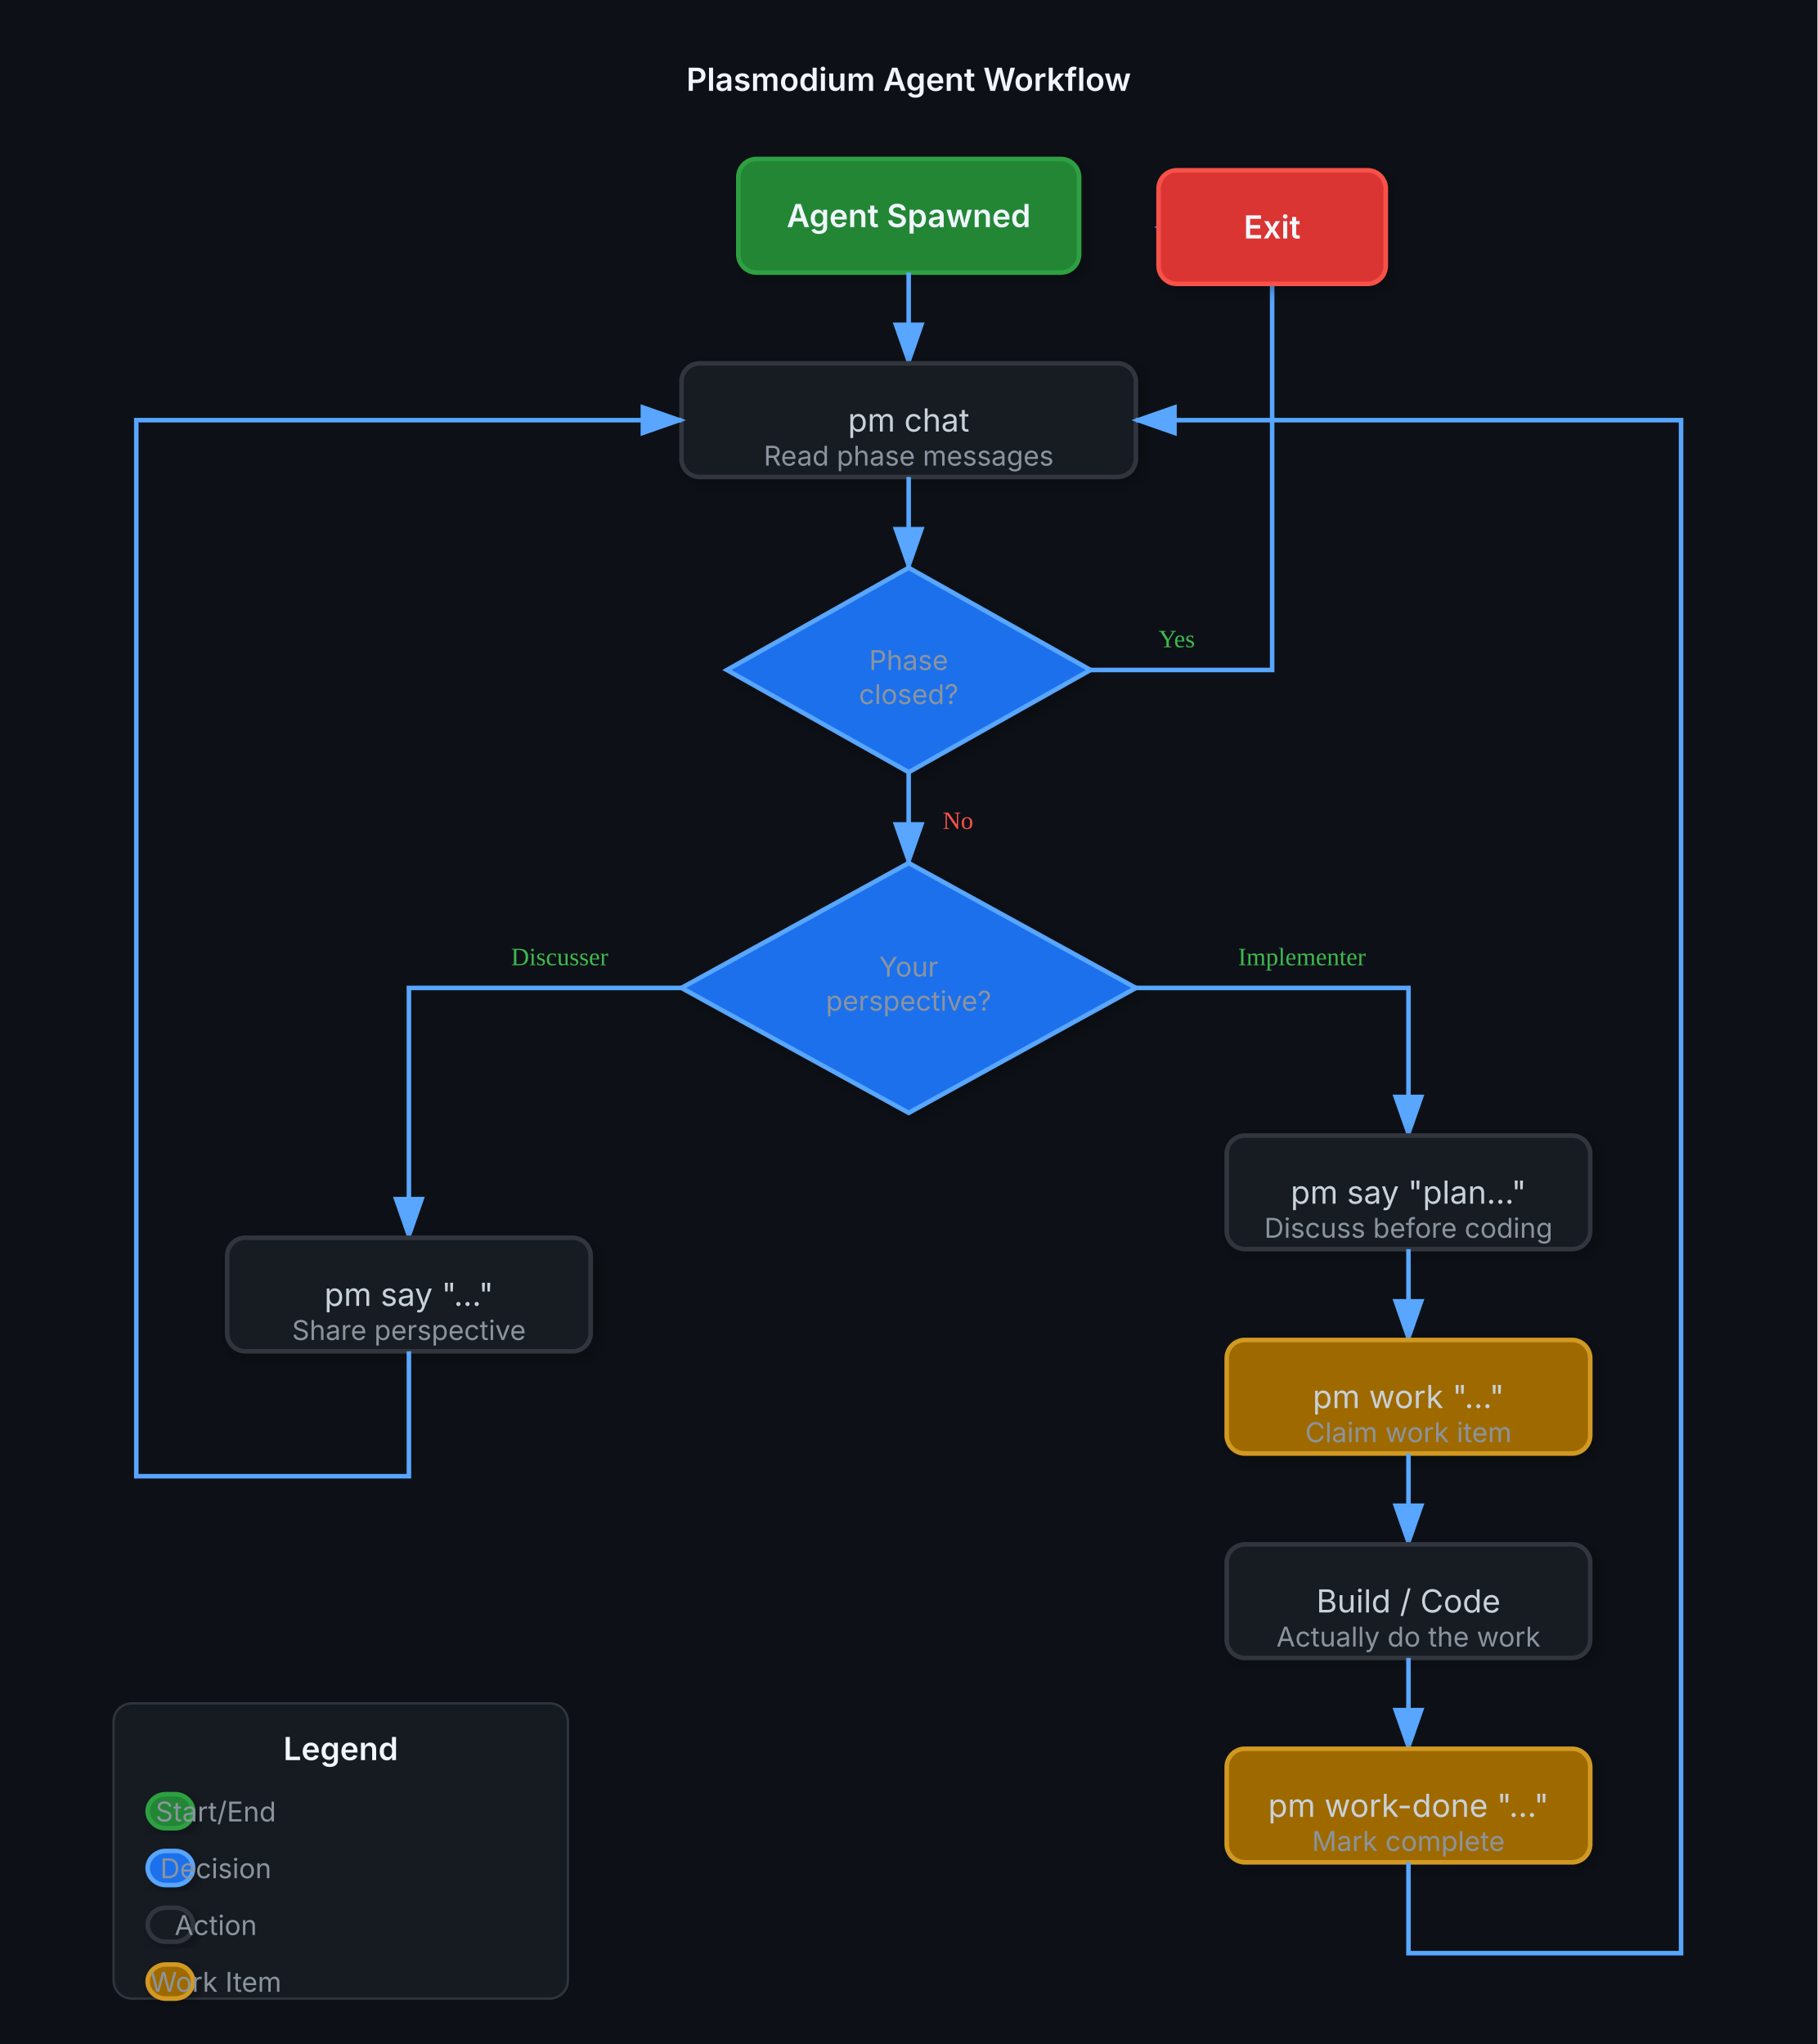
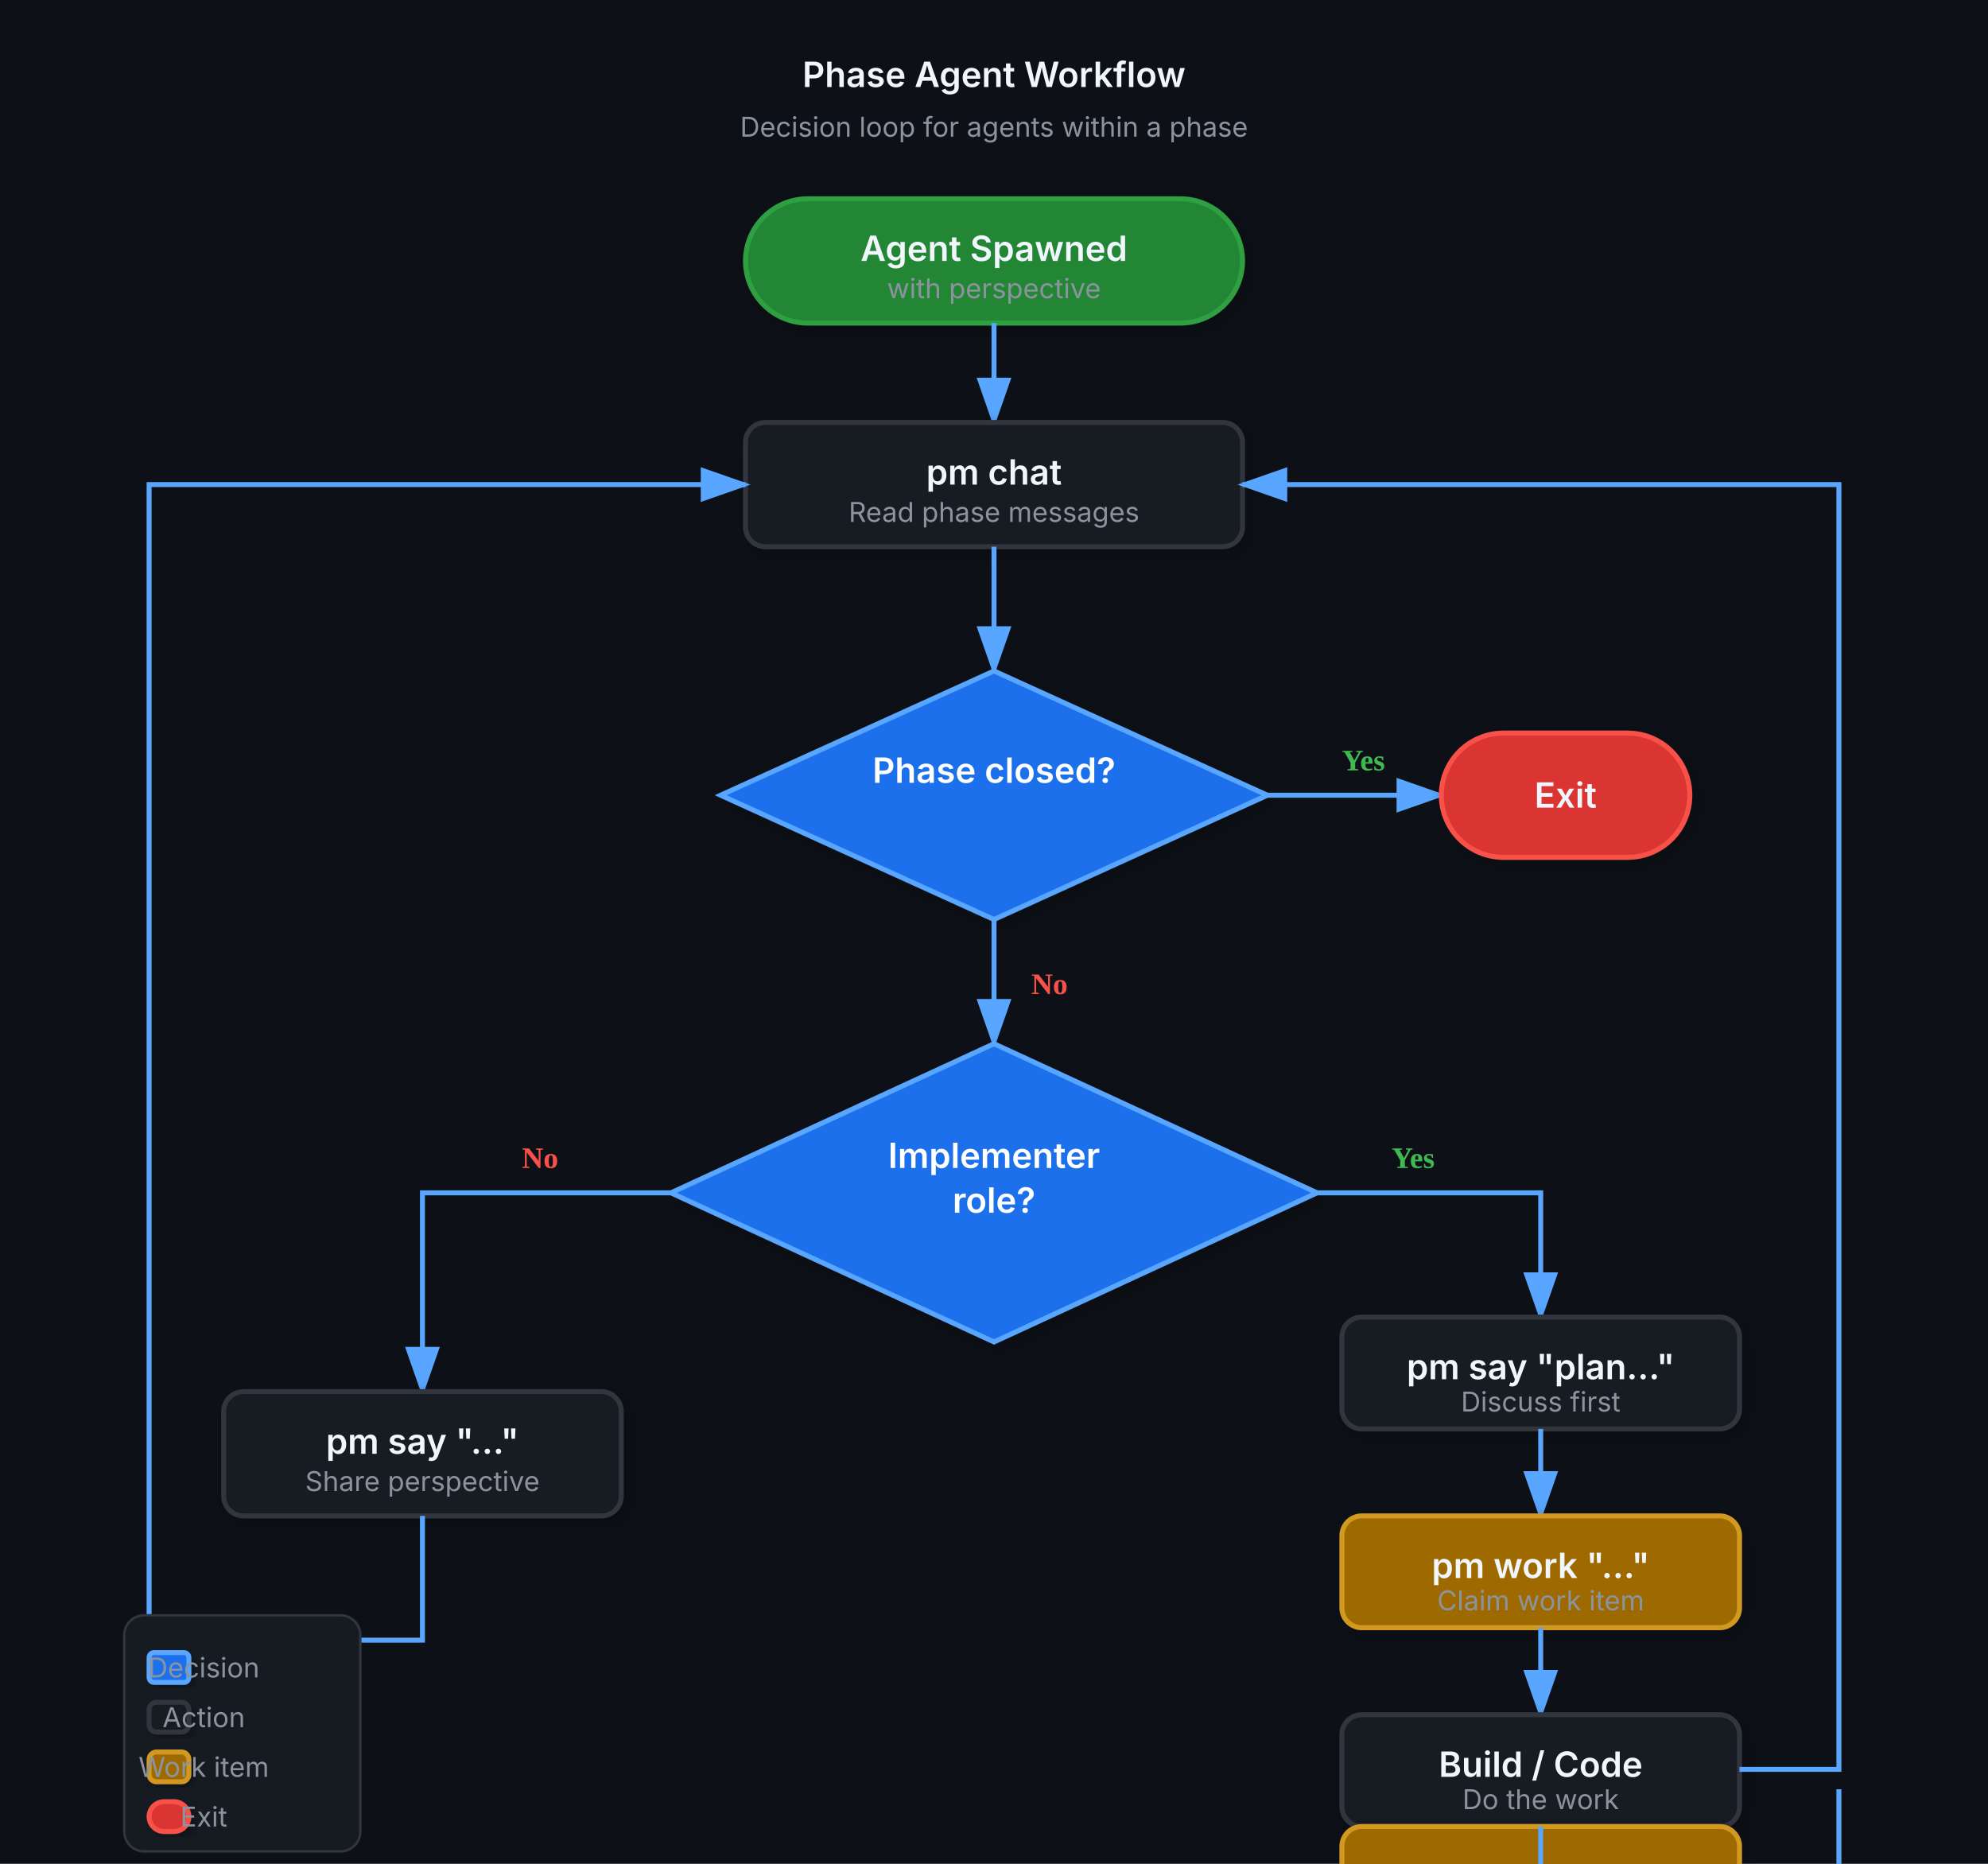
- <svg xmlns="http://www.w3.org/2000/svg" viewBox="0 0 800 900">
+ <svg xmlns="http://www.w3.org/2000/svg" viewBox="0 0 800 750">
  <defs>
    <marker id="arrowhead" markerWidth="10" markerHeight="7" refX="9" refY="3.5" orient="auto">
      <polygon points="0 0, 10 3.5, 0 7" fill="#58a6ff" />
    </marker>
    <filter id="shadow" x="-20%" y="-20%" width="140%" height="140%">
      <feDropShadow dx="2" dy="2" stdDeviation="3" flood-opacity="0.3" />
    </filter>
  </defs>
  <style>
-     .box { fill: #161b22; stroke: #30363d; stroke-width: 2; rx: 8; filter: url(#shadow); }
+     .box { fill: #161b22; stroke: #30363d; stroke-width: 2; filter: url(#shadow); }
    .box-start { fill: #238636; stroke: #2ea043; }
    .box-end { fill: #da3633; stroke: #f85149; }
    .box-decision { fill: #1f6feb; stroke: #58a6ff; }
    .box-action { fill: #161b22; stroke: #30363d; }
    .box-work { fill: #9e6a03; stroke: #d29922; }
    .text { font-family: -apple-system, BlinkMacSystemFont, 'Segoe UI', sans-serif; fill: #c9d1d9; font-size: 14px; text-anchor: middle; }
-     .text-small { font-size: 12px; fill: #8b949e; }
+     .text-small { font-size: 11px; fill: #8b949e; }
    .text-bold { font-weight: 600; fill: #f0f6fc; }
+     .text-white { fill: #ffffff; }
    .arrow { stroke: #58a6ff; stroke-width: 2; fill: none; marker-end: url(#arrowhead); }
-     .label { font-size: 11px; fill: #3fb950; font-weight: 500; }
+     .label { font-size: 12px; fill: #3fb950; font-weight: 600; }
    .label-no { fill: #f85149; }
  </style>
-   <rect width="800" height="900" fill="#0d1117" />
-   <text x="400" y="40" class="text text-bold" font-size="20">Plasmodium Agent Workflow</text>
-   <rect x="325" y="70" width="150" height="50" class="box box-start" rx="25" />
-   <text x="400" y="100" class="text text-bold">Agent Spawned</text>
-   <path d="M400 120 L400 160" class="arrow" />
-   <rect x="300" y="160" width="200" height="50" class="box box-action" />
-   <text x="400" y="190" class="text">pm chat</text>
-   <text x="400" y="205" class="text text-small">Read phase messages</text>
-   <path d="M400 210 L400 250" class="arrow" />
-   <polygon points="400,250 480,295 400,340 320,295" class="box box-decision" />
-   <text x="400" y="295" class="text text-small">Phase</text>
-   <text x="400" y="310" class="text text-small">closed?</text>
-   <path d="M480 295 L560 295 L560 100 L510 100" class="arrow" />
-   <text x="510" y="285" class="label">Yes</text>
-   <rect x="510" y="75" width="100" height="50" class="box box-end" rx="25" />
-   <text x="560" y="105" class="text text-bold">Exit</text>
-   <path d="M400 340 L400 380" class="arrow" />
-   <text x="415" y="365" class="label label-no">No</text>
-   <polygon points="400,380 500,435 400,490 300,435" class="box box-decision" />
-   <text x="400" y="430" class="text text-small">Your</text>
-   <text x="400" y="445" class="text text-small">perspective?</text>
-   <path d="M300 435 L180 435 L180 545" class="arrow" />
-   <text x="225" y="425" class="label">Discusser</text>
-   <rect x="100" y="545" width="160" height="50" class="box box-action" />
-   <text x="180" y="575" class="text">pm say "..."</text>
-   <text x="180" y="590" class="text text-small">Share perspective</text>
-   <path d="M180 595 L180 650 L60 650 L60 185 L300 185" class="arrow" />
-   <path d="M500 435 L620 435 L620 500" class="arrow" />
-   <text x="545" y="425" class="label">Implementer</text>
-   <rect x="540" y="500" width="160" height="50" class="box box-action" />
-   <text x="620" y="530" class="text">pm say "plan..."</text>
-   <text x="620" y="545" class="text text-small">Discuss before coding</text>
-   <path d="M620 550 L620 590" class="arrow" />
-   <rect x="540" y="590" width="160" height="50" class="box box-work" />
-   <text x="620" y="620" class="text">pm work "..."</text>
-   <text x="620" y="635" class="text text-small">Claim work item</text>
-   <path d="M620 640 L620 680" class="arrow" />
-   <rect x="540" y="680" width="160" height="50" class="box box-action" />
-   <text x="620" y="710" class="text">Build / Code</text>
-   <text x="620" y="725" class="text text-small">Actually do the work</text>
-   <path d="M620 730 L620 770" class="arrow" />
-   <rect x="540" y="770" width="160" height="50" class="box box-work" />
-   <text x="620" y="800" class="text">pm work-done "..."</text>
-   <text x="620" y="815" class="text text-small">Mark complete</text>
-   <path d="M620 820 L620 860 L740 860 L740 185 L500 185" class="arrow" />
-   <rect x="50" y="750" width="200" height="130" fill="#161b22" stroke="#30363d" rx="8" />
-   <text x="150" y="775" class="text text-bold" font-size="12">Legend</text>
-   <rect x="65" y="790" width="20" height="15" class="box box-start" rx="4" />
-   <text x="95" y="802" class="text text-small" text-anchor="start">Start/End</text>
-   <rect x="65" y="815" width="20" height="15" class="box box-decision" rx="2" />
-   <text x="95" y="827" class="text text-small" text-anchor="start">Decision</text>
-   <rect x="65" y="840" width="20" height="15" class="box box-action" rx="4" />
-   <text x="95" y="852" class="text text-small" text-anchor="start">Action</text>
-   <rect x="65" y="865" width="20" height="15" class="box box-work" rx="4" />
-   <text x="95" y="877" class="text text-small" text-anchor="start">Work Item</text>
+   <rect width="800" height="750" fill="#0d1117" />
+   <text x="400" y="35" class="text text-bold" font-size="20">Phase Agent Workflow</text>
+   <text x="400" y="55" class="text text-small">Decision loop for agents within a phase</text>
+   <rect x="300" y="80" width="200" height="50" class="box box-start" rx="25" />
+   <text x="400" y="105" class="text text-bold">Agent Spawned</text>
+   <text x="400" y="120" class="text text-small">with perspective</text>
+   <path d="M400 130 L400 170" class="arrow" />
+   <rect x="300" y="170" width="200" height="50" class="box box-action" rx="8" />
+   <text x="400" y="195" class="text text-bold">pm chat</text>
+   <text x="400" y="210" class="text text-small">Read phase messages</text>
+   <path d="M400 220 L400 270" class="arrow" />
+   <polygon points="400,270 510,320 400,370 290,320" class="box box-decision" />
+   <text x="400" y="315" class="text text-bold text-white" font-size="13">Phase closed?</text>
+   <path d="M510 320 L580 320" class="arrow" />
+   <text x="540" y="310" class="label">Yes</text>
+   <rect x="580" y="295" width="100" height="50" class="box box-end" rx="25" />
+   <text x="630" y="325" class="text text-bold">Exit</text>
+   <path d="M400 370 L400 420" class="arrow" />
+   <text x="415" y="400" class="label label-no">No</text>
+   <polygon points="400,420 530,480 400,540 270,480" class="box box-decision" />
+   <text x="400" y="470" class="text text-bold text-white" font-size="13">Implementer</text>
+   <text x="400" y="488" class="text text-bold text-white" font-size="13">role?</text>
+   <path d="M270 480 L170 480 L170 560" class="arrow" />
+   <text x="210" y="470" class="label label-no">No</text>
+   <rect x="90" y="560" width="160" height="50" class="box box-action" rx="8" />
+   <text x="170" y="585" class="text text-bold">pm say "..."</text>
+   <text x="170" y="600" class="text text-small">Share perspective</text>
+   <path d="M170 610 L170 660 L60 660 L60 195 L300 195" class="arrow" />
+   <path d="M530 480 L620 480 L620 530" class="arrow" />
+   <text x="560" y="470" class="label">Yes</text>
+   <rect x="540" y="530" width="160" height="45" class="box box-action" rx="8" />
+   <text x="620" y="555" class="text text-bold">pm say "plan..."</text>
+   <text x="620" y="568" class="text text-small">Discuss first</text>
+   <path d="M620 575 L620 610" class="arrow" />
+   <rect x="540" y="610" width="160" height="45" class="box box-work" rx="8" />
+   <text x="620" y="635" class="text text-bold">pm work "..."</text>
+   <text x="620" y="648" class="text text-small">Claim work item</text>
+   <path d="M620 655 L620 690" class="arrow" />
+   <rect x="540" y="690" width="160" height="45" class="box box-action" rx="8" />
+   <text x="620" y="715" class="text text-bold">Build / Code</text>
+   <text x="620" y="728" class="text text-small">Do the work</text>
+   <path d="M700 712 L740 712 L740 195 L500 195" class="arrow" />
+   <rect x="540" y="745" width="160" height="45" class="box box-work" rx="8" transform="translate(0,-10)" />
+   <text x="620" y="765" class="text text-bold">pm work-done</text>
+   <text x="620" y="778" class="text text-small">Mark complete</text>
+   <path d="M620 735 L620 780 L740 780 L740 720" class="arrow" style="marker-end: none" />
+   <rect x="50" y="650" width="95" height="95" fill="#161b22" stroke="#30363d" rx="8" />
+   <rect x="60" y="665" width="16" height="12" class="box box-decision" rx="2" />
+   <text x="82" y="675" class="text text-small" text-anchor="start">Decision</text>
+   <rect x="60" y="685" width="16" height="12" class="box box-action" rx="3" />
+   <text x="82" y="695" class="text text-small" text-anchor="start">Action</text>
+   <rect x="60" y="705" width="16" height="12" class="box box-work" rx="3" />
+   <text x="82" y="715" class="text text-small" text-anchor="start">Work item</text>
+   <rect x="60" y="725" width="16" height="12" class="box box-end" rx="6" />
+   <text x="82" y="735" class="text text-small" text-anchor="start">Exit</text>
</svg>
